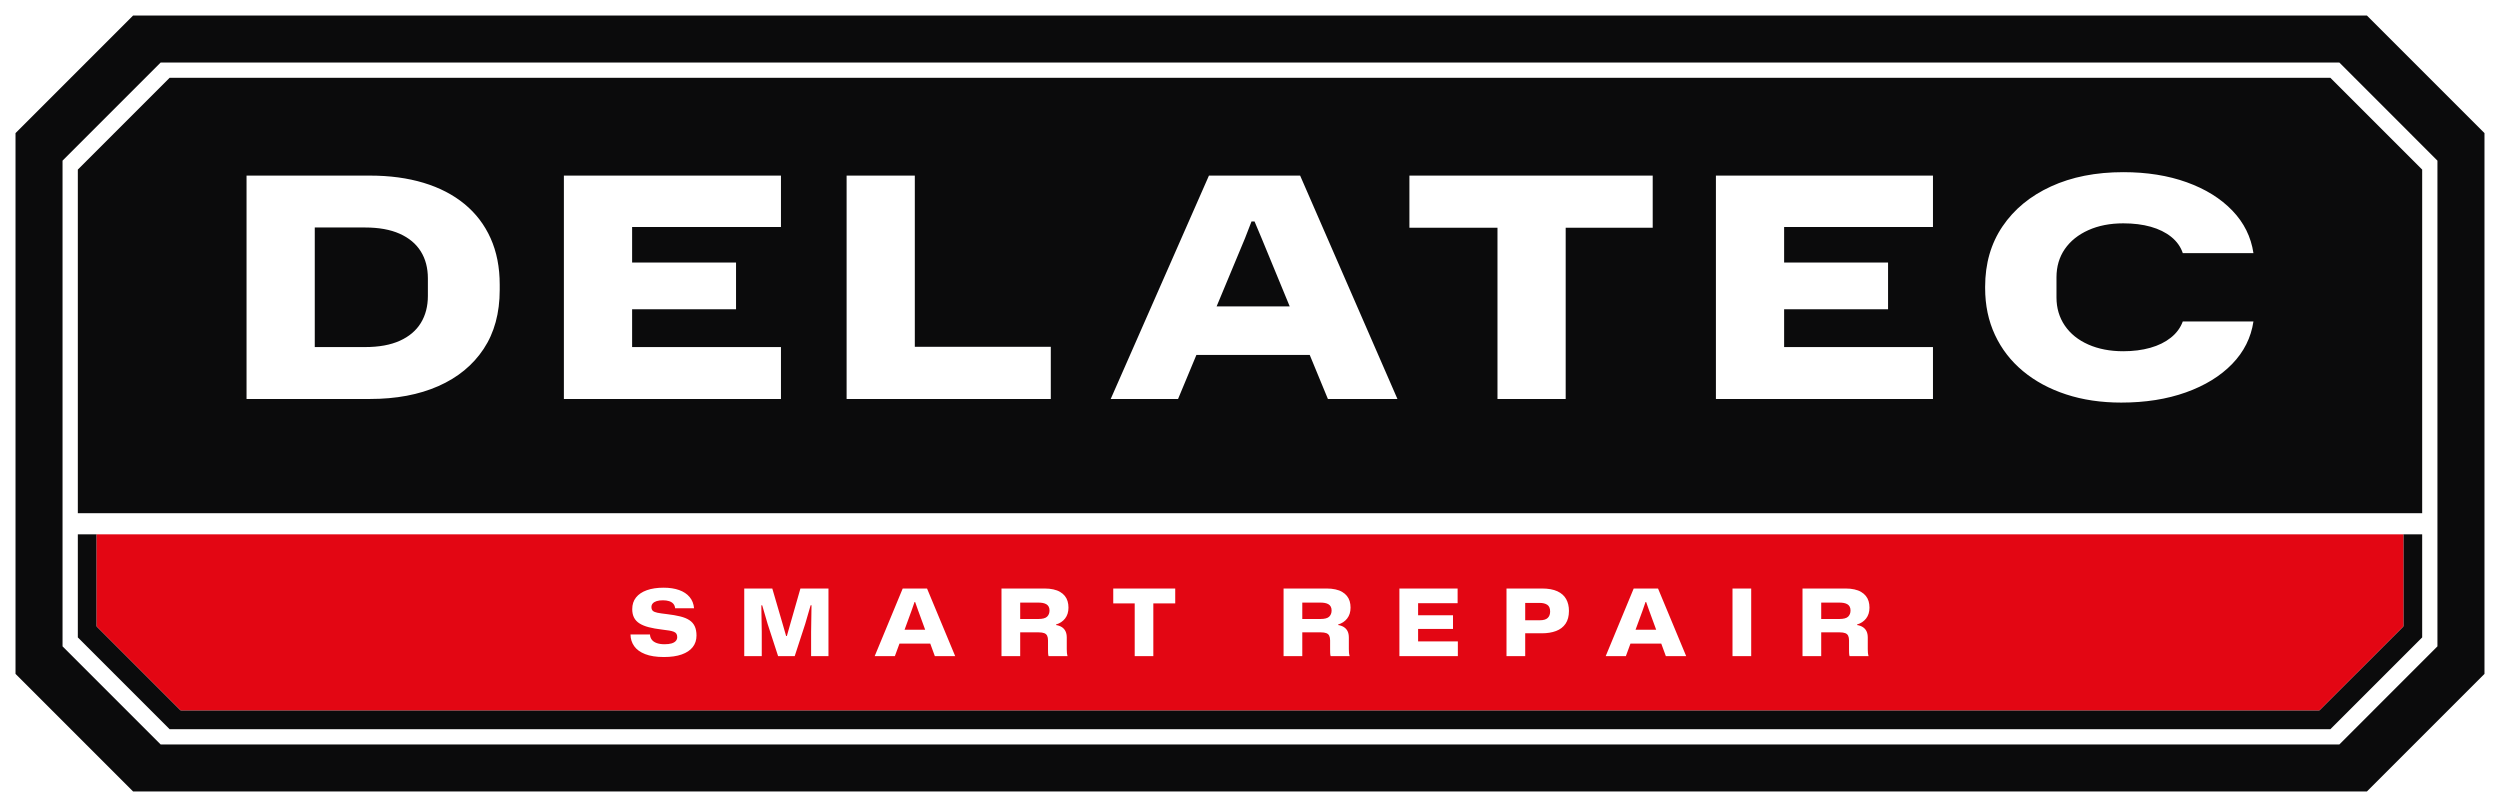
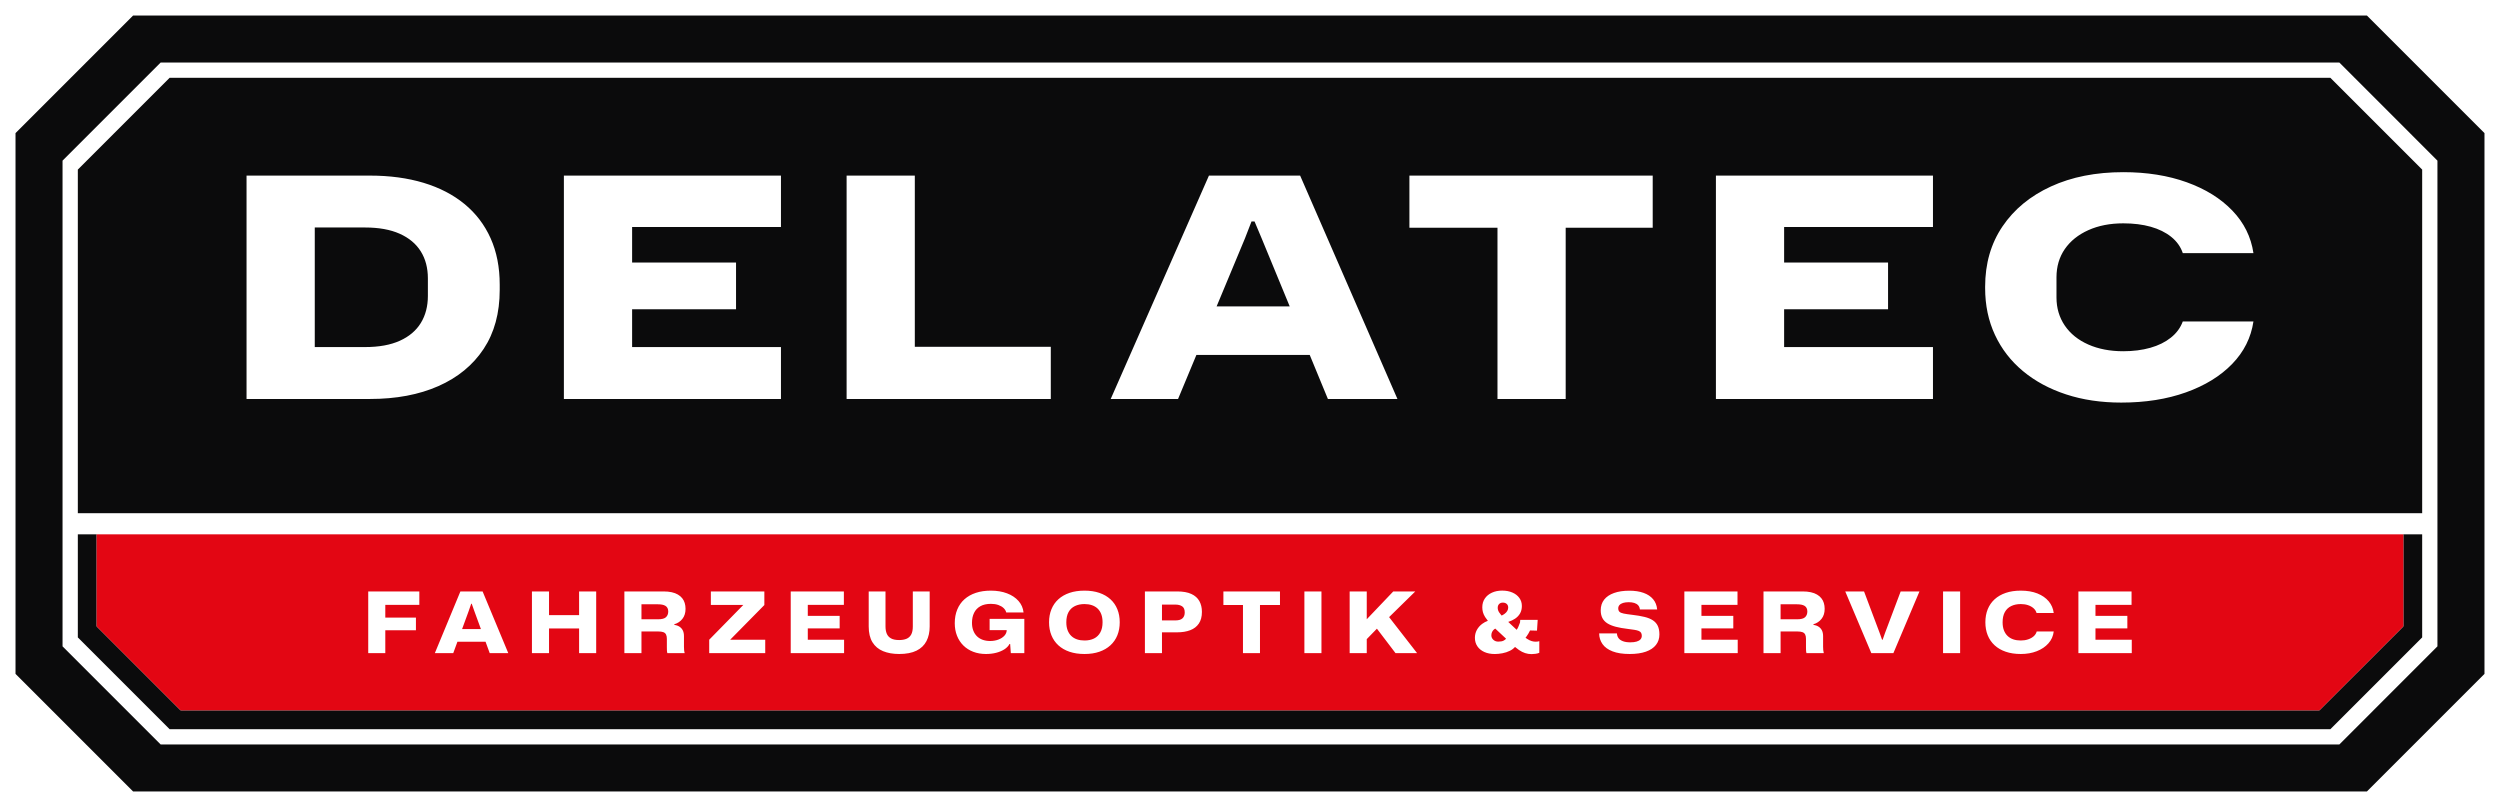
<svg xmlns="http://www.w3.org/2000/svg" viewBox="0 0 1288.73 416" width="1288.73" height="416">
  <path fill="#0B0B0C" d="M68.61 8H1220.12L1280.73 68.61V347.39L1220.12 408H68.61L8 347.39V68.61ZM82.81 32.24 32.24 82.81V333.19L82.81 383.76H1205.92L1256.48 333.19V82.81L1205.92 32.24ZM87.42 40.12H1201.3L1248.61 87.42V264.55H40.12V87.42ZM127.09 205.67H190.72Q210.97 205.67 225.99 199.03Q241.01 192.4 249.31 179.87Q257.6 167.35 257.6 149.43V146.72Q257.6 133.29 252.91 122.83Q248.22 112.38 239.45 105.17Q230.68 97.97 218.35 94.24Q206.01 90.52 190.72 90.52H127.09ZM1248.61 275.45V328.58L1201.3 375.88H87.42L40.12 328.58V275.45H49.82V322.9L93.1 366.18H1195.62L1238.91 322.9V275.45ZM572.56 205.67H607.28L616.73 182.98H675.16L684.52 205.67H720.37L670.21 90.52H623.2ZM290.68 205.67H402.58V178.91H325.85V159.42H379.42V135.34H325.85V117.02H402.58V90.52H290.68ZM884.54 205.67H996.43V178.91H919.7V159.42H973.28V135.34H919.7V117.02H996.43V90.52H884.54ZM1093.49 207.53Q1112.1 207.53 1126.82 202.27Q1141.54 197.01 1150.65 187.63Q1159.77 178.24 1161.63 165.7H1125.21Q1123.41 170.6 1119.06 174.06Q1114.72 177.52 1108.45 179.29Q1102.18 181.06 1094.53 181.06Q1084.33 181.06 1076.51 177.6Q1068.69 174.14 1064.39 167.84Q1060.1 161.53 1060.1 153.32V142.99Q1060.1 134.62 1064.39 128.39Q1068.69 122.17 1076.51 118.65Q1084.33 115.13 1094.53 115.13Q1102.43 115.13 1108.7 116.89Q1114.97 118.66 1119.27 122.12Q1123.56 125.58 1125.21 130.48H1161.63Q1159.77 117.94 1150.75 108.55Q1141.73 99.17 1127.26 93.96Q1112.79 88.75 1094.53 88.75Q1073.3 88.75 1057.27 96.11Q1041.24 103.47 1032.28 116.7Q1023.32 129.94 1023.32 147.82V148.49Q1023.32 161.79 1028.39 172.65Q1033.46 183.52 1042.83 191.31Q1052.2 199.1 1065.06 203.31Q1077.91 207.53 1093.49 207.53ZM771.94 205.67H807.1V117.4H851.96V90.52H726.54V117.4H771.94ZM436.42 205.67H541.68V178.78H471.58V90.52H436.42ZM162.26 178.91V117.27H188.19Q198.81 117.27 206.01 120.48Q213.21 123.69 216.89 129.55Q220.57 135.41 220.57 143.53V152.53Q220.57 160.55 216.94 166.48Q213.31 172.4 206.12 175.65Q198.93 178.91 188.19 178.91ZM664.83 157.93H627.16L641.77 122.87L645.15 114.15H646.7L650.37 122.87Z" />
-   <path fill="#E30613" d="M1238.91 275.45V322.9L1195.62 366.18H93.1L49.82 322.9V275.45ZM383.65 338.22H392.68V325.81L392.46 312.03H392.91L395.73 321.71L401.1 338.22H409.67L415.08 321.63L417.87 312.02H418.33L418.12 325.72V338.22H427.07V303.37H412.61L407.31 321.9L405.62 327.86H405.24L403.52 321.9L398.11 303.37H383.65ZM929.18 338.22H938.82V325.97H948.29Q950.15 325.97 951.21 326.38Q952.26 326.79 952.71 327.71Q953.16 328.63 953.16 330.14V334.71Q953.16 335.69 953.19 336.57Q953.22 337.45 953.43 338.22H963.22Q962.96 337.27 962.89 336.45Q962.82 335.63 962.82 334.61V328.65Q962.82 326.73 962.18 325.41Q961.54 324.1 960.31 323.29Q959.09 322.49 957.32 322.2V321.91Q960.19 321.08 961.95 318.85Q963.7 316.61 963.7 313.21Q963.7 311.41 963.25 309.91Q962.8 308.4 961.83 307.2Q960.87 306 959.39 305.13Q957.92 304.26 955.9 303.82Q953.88 303.37 951.3 303.37H929.18ZM661.67 338.22H671.32V325.97H680.79Q682.65 325.97 683.7 326.38Q684.76 326.79 685.21 327.71Q685.66 328.63 685.66 330.14V334.71Q685.66 335.69 685.69 336.57Q685.72 337.45 685.93 338.22H695.72Q695.46 337.27 695.39 336.45Q695.32 335.63 695.32 334.61V328.65Q695.32 326.73 694.68 325.41Q694.04 324.1 692.81 323.29Q691.59 322.49 689.82 322.2V321.91Q692.69 321.08 694.44 318.85Q696.2 316.61 696.2 313.21Q696.2 311.41 695.75 309.91Q695.29 308.4 694.33 307.2Q693.37 306 691.89 305.13Q690.42 304.26 688.4 303.82Q686.38 303.37 683.79 303.37H661.67ZM516.26 338.22H525.9V325.97H535.37Q537.24 325.97 538.29 326.38Q539.34 326.79 539.79 327.71Q540.24 328.63 540.24 330.14V334.71Q540.24 335.69 540.27 336.57Q540.31 337.45 540.51 338.22H550.3Q550.05 337.27 549.98 336.45Q549.91 335.63 549.91 334.61V328.65Q549.91 326.73 549.26 325.41Q548.62 324.1 547.4 323.29Q546.17 322.49 544.4 322.2V321.91Q547.27 321.08 549.03 318.85Q550.79 316.61 550.79 313.21Q550.79 311.41 550.33 309.91Q549.88 308.4 548.92 307.2Q547.95 306 546.48 305.13Q545 304.26 542.99 303.82Q540.97 303.37 538.38 303.37H516.26ZM827.73 338.22H838.13L840.49 331.78H856.37L858.73 338.22H869.21L854.7 303.37H842.16ZM450.9 338.22H461.3L463.67 331.78H479.54L481.9 338.22H492.39L477.88 303.37H465.34ZM776.59 338.22H786.23V326.46H794.78Q799.02 326.46 802.15 325.27Q805.29 324.08 807.03 321.53Q808.78 318.98 808.78 314.91Q808.78 311.4 807.34 308.82Q805.9 306.23 802.83 304.8Q799.76 303.37 794.79 303.37H776.59ZM721.38 338.22H751.51V330.63H731.02V324.22H749.01V317.15H731.02V310.95H751.39V303.37H721.38ZM342.25 338.69Q347.68 338.69 351.41 337.37Q355.14 336.06 357.09 333.58Q359.04 331.1 359.04 327.65Q359.04 324.77 358.13 322.84Q357.23 320.9 355.36 319.68Q353.5 318.45 350.61 317.75Q347.72 317.04 343.76 316.57Q340.6 316.21 338.87 315.86Q337.15 315.5 336.48 314.83Q335.81 314.16 335.81 312.9Q335.81 311.84 336.49 311.06Q337.18 310.28 338.51 309.86Q339.84 309.45 341.71 309.45Q343.5 309.45 344.86 309.87Q346.21 310.28 347.04 311.18Q347.86 312.08 348.04 313.55H357.78Q357.48 310.13 355.49 307.76Q353.51 305.39 350.09 304.17Q346.66 302.95 342.1 302.95Q337.06 302.95 333.43 304.25Q329.8 305.55 327.85 308Q325.91 310.46 325.91 314.02Q325.91 316.57 326.85 318.38Q327.78 320.19 329.67 321.38Q331.56 322.58 334.43 323.32Q337.31 324.07 341.19 324.53Q343.43 324.79 344.93 325.04Q346.44 325.29 347.36 325.67Q348.29 326.05 348.69 326.71Q349.1 327.36 349.1 328.44Q349.1 329.6 348.35 330.43Q347.61 331.26 346.17 331.68Q344.74 332.1 342.62 332.1Q340.15 332.1 338.48 331.48Q336.81 330.87 335.97 329.73Q335.13 328.59 335.06 327.06H325.02Q325.06 330.44 326.9 333.07Q328.75 335.7 332.56 337.19Q336.37 338.69 342.25 338.69ZM584.93 338.22H594.53V311.04H605.82V303.37H573.87V311.04H584.93ZM893.09 338.22H902.73V303.37H893.09ZM938.82 319.09V310.63H948.11Q949.42 310.63 950.5 310.83Q951.57 311.04 952.33 311.5Q953.1 311.96 953.51 312.75Q953.93 313.55 953.93 314.69Q953.93 316.66 952.7 317.88Q951.46 319.09 948.11 319.09ZM671.32 319.09V310.63H680.61Q681.92 310.63 682.99 310.83Q684.07 311.04 684.83 311.5Q685.6 311.96 686.01 312.75Q686.43 313.55 686.43 314.69Q686.43 316.66 685.19 317.88Q683.96 319.09 680.61 319.09ZM525.9 319.09V310.63H535.2Q536.51 310.63 537.58 310.83Q538.65 311.04 539.42 311.5Q540.18 311.96 540.6 312.75Q541.02 313.55 541.02 314.69Q541.02 316.66 539.78 317.88Q538.54 319.09 535.2 319.09ZM786.23 319.74V310.8H793.75Q796.12 310.8 797.6 311.76Q799.08 312.73 799.08 315.24Q799.08 317.37 797.82 318.55Q796.57 319.74 793.75 319.74ZM476.92 324.63H466.29L469.92 314.72L471.44 310.33H471.74L473.29 314.7ZM853.75 324.63H843.11L846.75 314.72L848.26 310.33H848.57L850.11 314.7Z" />
+   <path fill="#E30613" d="M1238.91 275.45V322.9L1195.62 366.18H93.1L49.82 322.9V275.45ZM559.05 337.13Q563.35 337.13 566.71 335.97Q570.06 334.81 572.41 332.66Q574.77 330.5 575.99 327.49Q577.21 324.48 577.21 320.78Q577.21 317.07 575.99 314.07Q574.78 311.06 572.43 308.92Q570.08 306.78 566.72 305.62Q563.37 304.47 559.05 304.47Q554.71 304.47 551.32 305.62Q547.93 306.78 545.58 308.92Q543.23 311.06 542.01 314.07Q540.78 317.07 540.78 320.78Q540.78 324.48 542 327.48Q543.22 330.49 545.57 332.65Q547.92 334.81 551.31 335.97Q554.71 337.13 559.05 337.13ZM321.86 336.7H330.67V325.52H339.32Q341.02 325.52 341.98 325.89Q342.94 326.26 343.35 327.11Q343.76 327.95 343.76 329.32V333.49Q343.76 334.39 343.79 335.19Q343.82 336 344.01 336.7H352.95Q352.71 335.83 352.65 335.08Q352.58 334.33 352.58 333.4V327.97Q352.58 326.21 352 325.01Q351.41 323.81 350.29 323.07Q349.17 322.34 347.56 322.07V321.81Q350.18 321.06 351.78 319.01Q353.39 316.97 353.39 313.87Q353.39 312.23 352.97 310.85Q352.56 309.47 351.68 308.38Q350.8 307.28 349.45 306.49Q348.11 305.69 346.27 305.29Q344.42 304.88 342.06 304.88H321.86ZM909.07 336.7H917.88V325.52H926.52Q928.23 325.52 929.19 325.89Q930.15 326.26 930.56 327.11Q930.97 327.95 930.97 329.32V333.49Q930.97 334.39 931 335.19Q931.03 336 931.22 336.7H940.15Q939.92 335.83 939.86 335.08Q939.79 334.33 939.79 333.4V327.97Q939.79 326.21 939.21 325.01Q938.62 323.81 937.5 323.07Q936.38 322.34 934.77 322.07V321.81Q937.39 321.06 938.99 319.01Q940.6 316.97 940.6 313.87Q940.6 312.23 940.18 310.85Q939.77 309.47 938.89 308.38Q938.01 307.28 936.66 306.49Q935.32 305.69 933.47 305.29Q931.63 304.88 929.27 304.88H909.07ZM789.5 337.19Q790.45 337.19 791.6 337.03Q792.75 336.86 793.5 336.51V330.52Q793.09 330.65 792.6 330.72Q792.11 330.79 791.59 330.79Q790.62 330.79 789.55 330.47Q788.48 330.16 787.22 329.33Q786.82 329.08 786.39 328.75Q786.69 328.39 786.97 328Q787.44 327.34 787.89 326.58Q788.33 325.82 788.73 325L792.31 325.09L792.67 319.52H783.67L783.56 320.91Q783.15 322.1 782.65 323.22Q782.3 324.01 781.83 324.66L777.48 320.59Q779.48 319.94 780.97 318.95Q782.67 317.82 783.59 316.19Q784.51 314.55 784.51 312.38Q784.51 310.02 783.21 308.23Q781.92 306.44 779.63 305.45Q777.34 304.45 774.35 304.45Q771.39 304.45 769.07 305.52Q766.74 306.59 765.43 308.52Q764.11 310.45 764.11 313.05Q764.11 314.35 764.43 315.57Q764.76 316.78 765.55 318.06Q766.13 318.98 766.98 320.02Q765.37 320.61 764.06 321.59Q762.28 322.92 761.29 324.76Q760.3 326.61 760.3 328.78Q760.3 331.29 761.58 333.17Q762.86 335.06 765.17 336.1Q767.48 337.14 770.55 337.14Q772.43 337.14 774.48 336.75Q776.52 336.37 778.35 335.47Q779.89 334.71 780.98 333.5Q782.04 334.4 783.04 335.08Q784.62 336.16 786.2 336.67Q787.78 337.19 789.5 337.19ZM508.26 337.13Q511.04 337.13 513.46 336.52Q515.87 335.91 517.7 334.76Q519.52 333.6 520.39 331.99H520.73L521.07 336.7H528.03V319.02H510.14V324.82H518.96Q518.92 326.43 517.78 327.68Q516.6 328.97 514.66 329.7Q512.72 330.43 510.39 330.43Q508.3 330.43 506.57 329.81Q504.84 329.19 503.61 327.99Q502.39 326.78 501.72 325.04Q501.05 323.31 501.05 321.04Q501.05 318.13 502.12 315.94Q503.18 313.74 505.35 312.51Q507.52 311.28 510.82 311.28Q512.94 311.28 514.59 311.85Q516.23 312.42 517.31 313.42Q518.39 314.43 518.71 315.72H527.63Q527.27 312.32 525.03 309.79Q522.78 307.25 519.11 305.86Q515.45 304.47 510.78 304.47Q506.49 304.47 503.06 305.6Q499.62 306.74 497.19 308.9Q494.76 311.06 493.47 314.18Q492.17 317.3 492.17 321.26Q492.17 324.82 493.33 327.73Q494.49 330.65 496.61 332.75Q498.73 334.85 501.7 335.99Q504.67 337.13 508.26 337.13ZM224.15 336.7H233.64L235.8 330.82H250.3L252.45 336.7H262.02L248.78 304.88H237.33ZM590.19 336.7H598.99V325.96H606.8Q610.67 325.96 613.53 324.87Q616.39 323.79 617.98 321.46Q619.58 319.13 619.58 315.42Q619.58 312.22 618.26 309.85Q616.95 307.49 614.15 306.19Q611.35 304.88 606.81 304.88H590.19ZM274.21 336.7H283.02V323.97H298.52V336.7H307.33V304.88H298.52V317.09H283.02V304.88H274.21ZM719.39 336.7H730.51L716.07 318.12L729.57 304.88H718.22L704.55 319.22V304.88H695.74V336.7H704.55V329.46L709.79 324.08ZM1071.4 336.7H1098.91V329.77H1080.2V323.92H1096.63V317.46H1080.2V311.81H1098.8V304.88H1071.4ZM407.61 336.7H435.12V329.77H416.41V323.92H432.84V317.46H416.41V311.81H435.01V304.88H407.61ZM868.27 336.7H895.78V329.77H877.08V323.92H893.5V317.46H877.08V311.81H895.67V304.88H868.27ZM840.08 337.13Q845.04 337.13 848.44 335.93Q851.85 334.73 853.63 332.46Q855.41 330.2 855.41 327.05Q855.41 324.42 854.58 322.65Q853.75 320.89 852.05 319.77Q850.35 318.65 847.71 318.01Q845.07 317.36 841.45 316.94Q838.57 316.61 836.99 316.28Q835.42 315.96 834.81 315.35Q834.19 314.74 834.19 313.58Q834.19 312.62 834.82 311.9Q835.45 311.19 836.66 310.81Q837.88 310.43 839.59 310.43Q841.22 310.43 842.46 310.81Q843.7 311.19 844.45 312.01Q845.2 312.83 845.36 314.17H854.25Q853.98 311.05 852.17 308.89Q850.36 306.73 847.23 305.61Q844.11 304.5 839.94 304.5Q835.34 304.5 832.02 305.68Q828.71 306.87 826.93 309.11Q825.16 311.35 825.16 314.6Q825.16 316.93 826.01 318.58Q826.87 320.24 828.59 321.33Q830.32 322.42 832.94 323.1Q835.57 323.78 839.11 324.2Q841.15 324.44 842.53 324.67Q843.9 324.89 844.75 325.24Q845.59 325.59 845.96 326.19Q846.33 326.79 846.33 327.77Q846.33 328.83 845.65 329.59Q844.97 330.34 843.66 330.73Q842.35 331.12 840.42 331.12Q838.16 331.12 836.64 330.55Q835.11 329.99 834.34 328.95Q833.58 327.9 833.51 326.51H824.35Q824.38 329.59 826.07 332Q827.75 334.4 831.23 335.76Q834.71 337.13 840.08 337.13ZM463.51 337.13Q468.98 337.13 472.46 335.41Q475.94 333.68 477.59 330.48Q479.24 327.28 479.24 322.93V304.88H470.55V322.95Q470.55 325.58 469.7 327.12Q468.85 328.65 467.28 329.29Q465.71 329.94 463.51 329.94Q460.82 329.94 459.29 329.07Q457.76 328.21 457.11 326.64Q456.47 325.07 456.47 322.95V304.88H447.81V322.93Q447.81 327.92 449.74 331.07Q451.68 334.21 455.22 335.67Q458.75 337.13 463.51 337.13ZM1041.71 337.13Q1046.27 337.13 1049.95 335.69Q1053.64 334.25 1055.95 331.64Q1058.27 329.03 1058.68 325.53H1049.9Q1049.54 326.93 1048.36 327.98Q1047.18 329.02 1045.46 329.59Q1043.74 330.17 1041.71 330.17Q1039.57 330.17 1037.85 329.59Q1036.12 329.01 1034.9 327.83Q1033.67 326.66 1033 324.91Q1032.33 323.16 1032.33 320.78Q1032.33 317.6 1033.48 315.52Q1034.63 313.45 1036.76 312.42Q1038.88 311.39 1041.71 311.39Q1043.76 311.39 1045.44 311.96Q1047.12 312.52 1048.29 313.56Q1049.45 314.6 1049.83 316H1058.68Q1058.25 312.54 1056.08 309.96Q1053.91 307.38 1050.27 305.92Q1046.63 304.47 1041.71 304.47Q1037.36 304.47 1033.97 305.62Q1030.57 306.78 1028.22 308.92Q1025.87 311.06 1024.65 314.07Q1023.44 317.07 1023.44 320.78Q1023.44 324.48 1024.65 327.48Q1025.87 330.49 1028.22 332.65Q1030.57 334.81 1033.97 335.97Q1037.36 337.13 1041.71 337.13ZM365.59 336.7H394.47V329.77H376.4L394.02 311.89V304.88H366.44V311.84H383.17L365.59 329.77ZM964.66 336.7H976.02L989.47 304.88H979.78L971.71 326.3L970.49 329.77H970.19L968.93 326.23L960.9 304.88H951.21ZM189.82 336.7H198.62V324.91H214.41V318.37H198.62V311.81H216.16V304.88H189.82ZM640.74 336.7H649.51V311.88H659.82V304.88H630.65V311.88H640.74ZM559.07 330.17Q556.93 330.17 555.2 329.59Q553.48 329.01 552.25 327.83Q551.02 326.66 550.35 324.91Q549.68 323.15 549.68 320.78Q549.68 317.6 550.83 315.52Q551.98 313.45 554.11 312.42Q556.23 311.39 559.05 311.39Q561.15 311.39 562.87 311.97Q564.59 312.55 565.82 313.72Q567.05 314.9 567.7 316.65Q568.36 318.4 568.36 320.78Q568.36 323.91 567.2 326.01Q566.05 328.1 563.97 329.14Q561.88 330.17 559.07 330.17ZM1001.63 336.7H1010.43V304.88H1001.63ZM672.4 336.7H681.2V304.88H672.4ZM917.88 319.24V311.51H926.36Q927.56 311.51 928.54 311.69Q929.52 311.88 930.22 312.3Q930.91 312.72 931.29 313.45Q931.67 314.17 931.67 315.22Q931.67 317.02 930.55 318.13Q929.42 319.24 926.36 319.24ZM330.67 319.24V311.51H339.15Q340.35 311.51 341.33 311.69Q342.31 311.88 343.01 312.3Q343.71 312.72 344.09 313.45Q344.47 314.17 344.47 315.22Q344.47 317.02 343.34 318.13Q342.21 319.24 339.15 319.24ZM598.99 319.82V311.66H605.85Q608.02 311.66 609.37 312.54Q610.72 313.43 610.72 315.72Q610.72 317.66 609.57 318.74Q608.43 319.82 605.85 319.82ZM247.91 324.29H238.2L241.51 315.25L242.9 311.23H243.18L244.59 315.22ZM776.37 329.25Q775.89 329.82 775.13 330.22Q774.11 330.75 772.37 330.75Q770.84 330.75 769.81 329.81Q768.78 328.86 768.78 327.51Q768.78 326.63 769.11 325.87Q769.44 325.11 770.08 324.53Q770.4 324.24 770.78 324.02Q770.89 324.12 771 324.23ZM774.1 317.32Q773.95 317.15 773.81 317Q773.18 316.29 772.79 315.67Q772.4 315.05 772.23 314.48Q772.06 313.9 772.06 313.32Q772.06 312.1 772.78 311.37Q773.51 310.64 774.72 310.64Q775.94 310.64 776.7 311.32Q777.46 312 777.46 313.2Q777.46 314.11 776.99 314.92Q776.52 315.74 775.61 316.42Q774.96 316.9 774.1 317.32Z" />
</svg>
